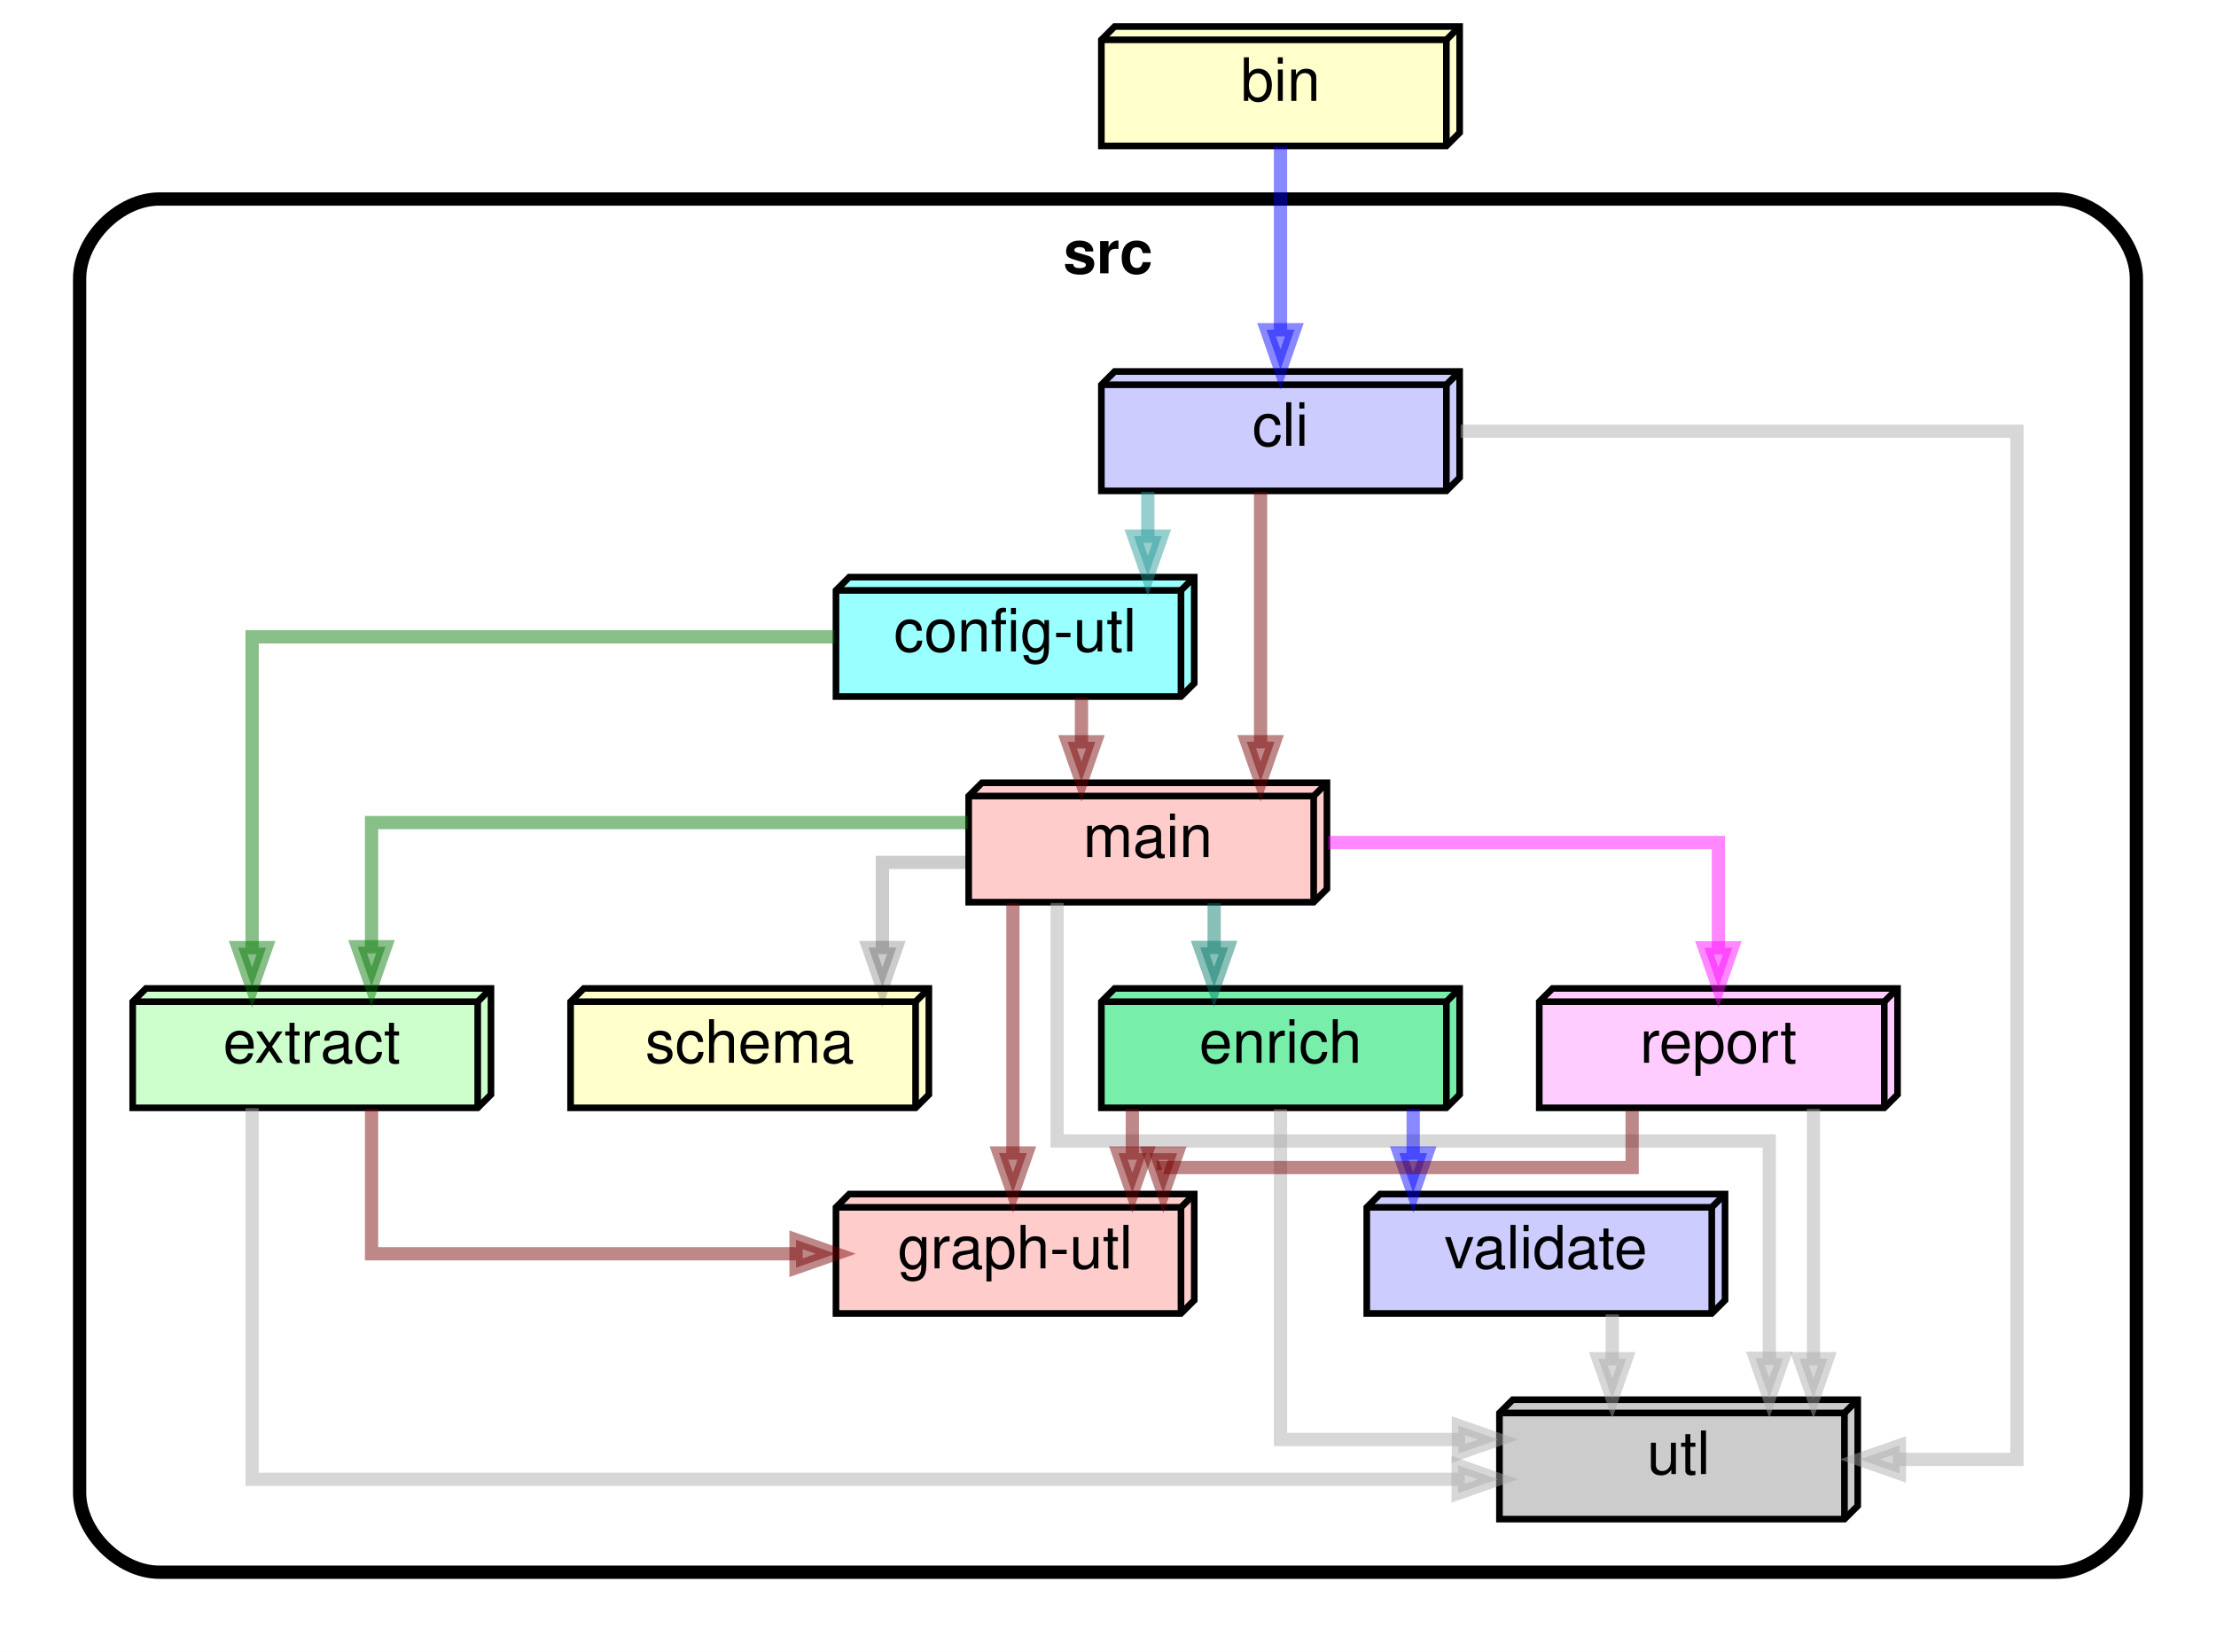
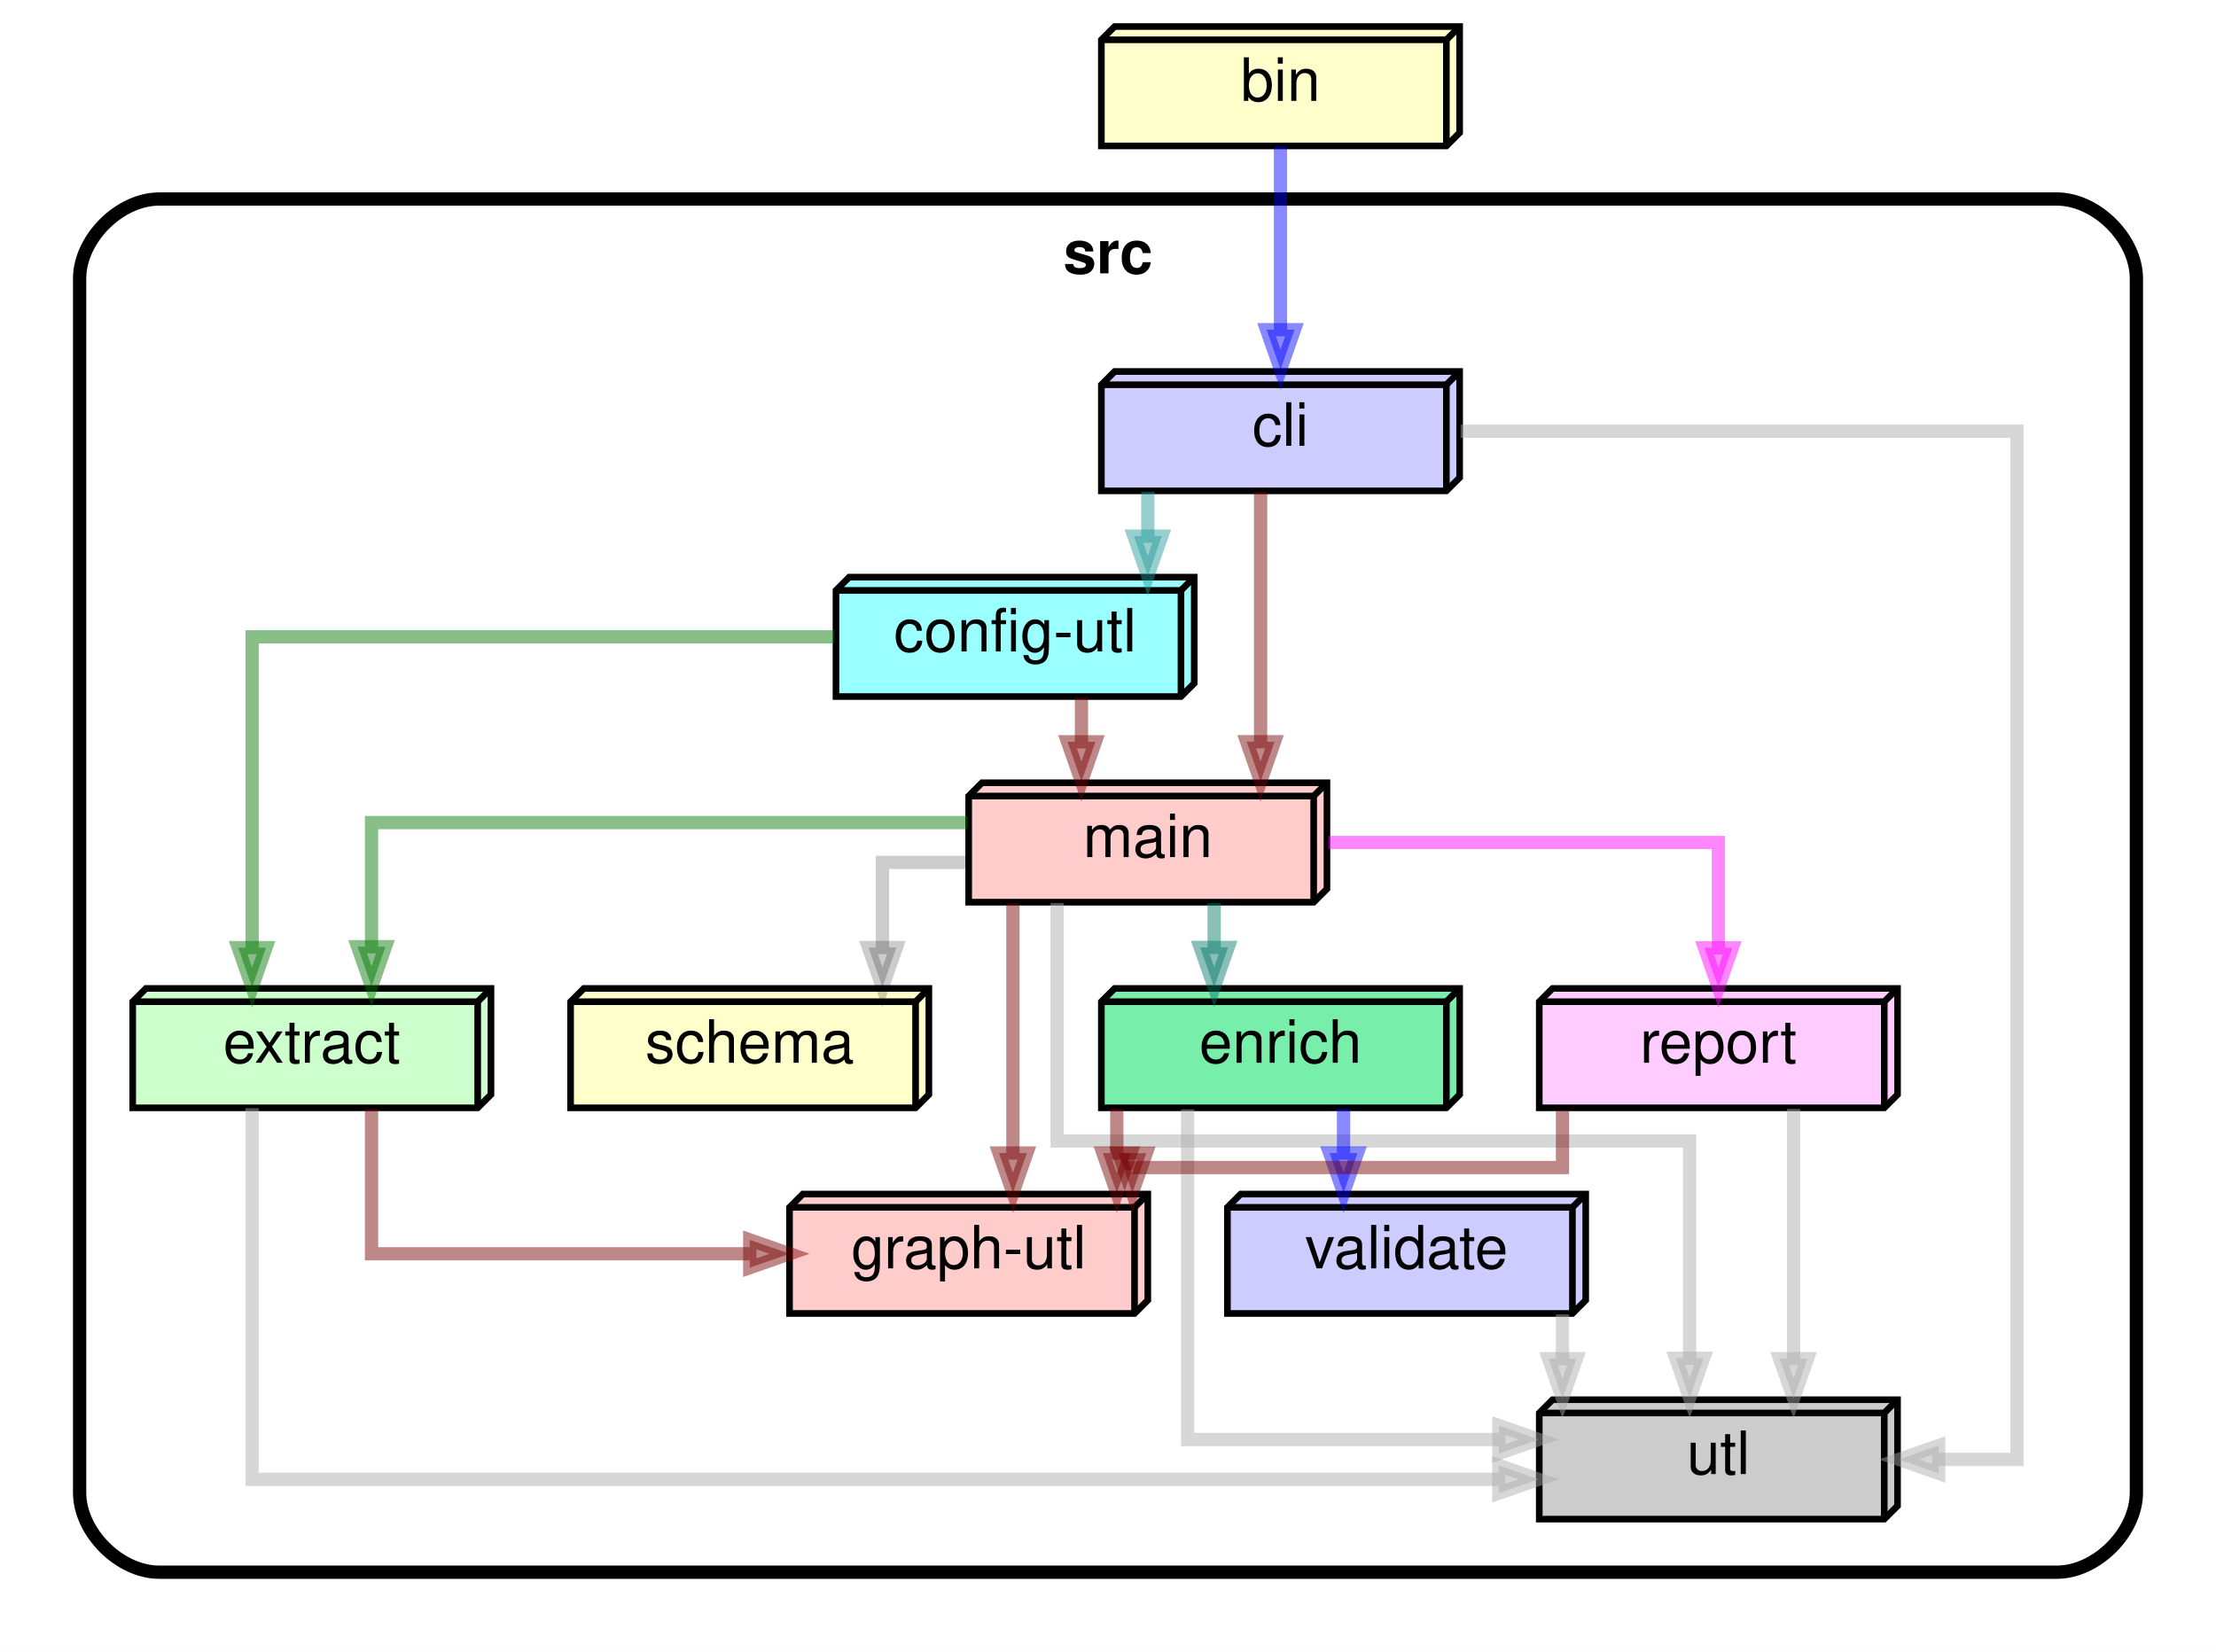
<svg xmlns="http://www.w3.org/2000/svg" xmlns:xlink="http://www.w3.org/1999/xlink" width="334pt" height="249pt" viewBox="0.00 0.00 334.00 249.00">
  <g id="graph0" class="graph" transform="scale(1 1) rotate(0) translate(4 245)">
    <polygon fill="white" stroke="transparent" points="-4,4 -4,-245 330,-245 330,4 -4,4" />
    <g id="clust1" class="cluster">
      <path fill="#ffffff" stroke="black" stroke-width="2" d="M20,-8C20,-8 306,-8 306,-8 312,-8 318,-14 318,-20 318,-20 318,-203 318,-203 318,-209 312,-215 306,-215 306,-215 20,-215 20,-215 14,-215 8,-209 8,-203 8,-203 8,-20 8,-20 8,-14 14,-8 20,-8" />
      <text text-anchor="middle" x="163" y="-203.8" font-family="Helvetica,sans-Serif" font-weight="bold" font-size="9.00">src</text>
    </g>
    <g id="node1" class="node">
      <g id="a_node1">
        <a xlink:href="https://github.com/sverweij/dependency-cruiser/blob/develop/bin/" xlink:title="bin">
          <polygon fill="#ffffcc" stroke="black" points="216,-241 164,-241 162,-239 162,-223 214,-223 216,-225 216,-241" />
          <polyline fill="none" stroke="black" points="214,-239 162,-239 " />
          <polyline fill="none" stroke="black" points="214,-239 214,-223 " />
          <polyline fill="none" stroke="black" points="214,-239 216,-241 " />
          <text text-anchor="middle" x="189" y="-229.8" font-family="Helvetica,sans-Serif" font-size="9.00">bin</text>
        </a>
      </g>
    </g>
    <g id="node2" class="node">
      <g id="a_node2">
        <a xlink:href="https://github.com/sverweij/dependency-cruiser/blob/develop/src/cli" xlink:title="cli">
          <polygon fill="#ccccff" stroke="black" points="216,-189 164,-189 162,-187 162,-171 214,-171 216,-173 216,-189" />
          <polyline fill="none" stroke="black" points="214,-187 162,-187 " />
          <polyline fill="none" stroke="black" points="214,-187 214,-171 " />
          <polyline fill="none" stroke="black" points="214,-187 216,-189 " />
          <text text-anchor="middle" x="189" y="-177.8" font-family="Helvetica,sans-Serif" font-size="9.00">cli</text>
        </a>
      </g>
    </g>
    <g id="edge1" class="edge">
      <path fill="none" stroke="#0000ff" stroke-width="2" stroke-opacity="0.467" d="M189,-222.94C189,-222.94 189,-195.3 189,-195.3" />
      <polygon fill="#0000ff" fill-opacity="0.467" stroke="#0000ff" stroke-width="2" stroke-opacity="0.467" points="191.1,-195.3 189,-189.3 186.9,-195.3 191.1,-195.3" />
    </g>
    <g id="node3" class="node">
      <g id="a_node3">
        <a xlink:href="https://github.com/sverweij/dependency-cruiser/blob/develop/src/main" xlink:title="main">
          <polygon fill="#ffcccc" stroke="black" points="196,-127 144,-127 142,-125 142,-109 194,-109 196,-111 196,-127" />
          <polyline fill="none" stroke="black" points="194,-125 142,-125 " />
          <polyline fill="none" stroke="black" points="194,-125 194,-109 " />
          <polyline fill="none" stroke="black" points="194,-125 196,-127 " />
          <text text-anchor="middle" x="169" y="-115.8" font-family="Helvetica,sans-Serif" font-size="9.00">main</text>
        </a>
      </g>
    </g>
    <g id="edge2" class="edge">
      <path fill="none" stroke="#770000" stroke-width="2" stroke-opacity="0.467" d="M186,-170.85C186,-170.85 186,-133.19 186,-133.19" />
      <polygon fill="#770000" fill-opacity="0.467" stroke="#770000" stroke-width="2" stroke-opacity="0.467" points="188.1,-133.19 186,-127.19 183.9,-133.19 188.1,-133.19" />
    </g>
    <g id="node4" class="node">
      <g id="a_node4">
        <a xlink:href="https://github.com/sverweij/dependency-cruiser/blob/develop/src/config-utl" xlink:title="config-utl">
          <polygon fill="#99ffff" stroke="black" points="176,-158 124,-158 122,-156 122,-140 174,-140 176,-142 176,-158" />
          <polyline fill="none" stroke="black" points="174,-156 122,-156 " />
          <polyline fill="none" stroke="black" points="174,-156 174,-140 " />
          <polyline fill="none" stroke="black" points="174,-156 176,-158 " />
          <text text-anchor="middle" x="149" y="-146.8" font-family="Helvetica,sans-Serif" font-size="9.00">config-utl</text>
        </a>
      </g>
    </g>
    <g id="edge3" class="edge">
      <path fill="none" stroke="#229999" stroke-width="2" stroke-opacity="0.467" d="M169,-170.87C169,-170.87 169,-164.18 169,-164.18" />
      <polygon fill="#229999" fill-opacity="0.467" stroke="#229999" stroke-width="2" stroke-opacity="0.467" points="171.1,-164.18 169,-158.18 166.9,-164.18 171.1,-164.18" />
    </g>
    <g id="node5" class="node">
      <g id="a_node5">
        <a xlink:href="https://github.com/sverweij/dependency-cruiser/blob/develop/src/utl" xlink:title="utl">
-           <polygon fill="#cccccc" stroke="black" points="276,-34 224,-34 222,-32 222,-16 274,-16 276,-18 276,-34" />
-           <polyline fill="none" stroke="black" points="274,-32 222,-32 " />
-           <polyline fill="none" stroke="black" points="274,-32 274,-16 " />
-           <polyline fill="none" stroke="black" points="274,-32 276,-34 " />
-           <text text-anchor="middle" x="249" y="-22.8" font-family="Helvetica,sans-Serif" font-size="9.00">utl</text>
+           <polygon fill="#cccccc" stroke="black" points="282,-34 230,-34 228,-32 228,-16 280,-16 282,-18 282,-34" />
+           <polyline fill="none" stroke="black" points="280,-32 228,-32 " />
+           <polyline fill="none" stroke="black" points="280,-32 280,-16 " />
+           <polyline fill="none" stroke="black" points="280,-32 282,-34 " />
+           <text text-anchor="middle" x="255" y="-22.8" font-family="Helvetica,sans-Serif" font-size="9.00">utl</text>
        </a>
      </g>
    </g>
    <g id="edge4" class="edge">
-       <path fill="none" stroke="#aaaaaa" stroke-width="2" stroke-opacity="0.467" d="M216.15,-180C249.02,-180 300,-180 300,-180 300,-180 300,-25 300,-25 300,-25 282.29,-25 282.29,-25" />
-       <polygon fill="#aaaaaa" fill-opacity="0.467" stroke="#aaaaaa" stroke-width="2" stroke-opacity="0.467" points="282.29,-22.9 276.29,-25 282.29,-27.1 282.29,-22.9" />
+       <path fill="none" stroke="#aaaaaa" stroke-width="2" stroke-opacity="0.467" d="M216.15,-180C249.02,-180 300,-180 300,-180 300,-180 300,-25 300,-25 300,-25 288.21,-25 288.21,-25" />
+       <polygon fill="#aaaaaa" fill-opacity="0.467" stroke="#aaaaaa" stroke-width="2" stroke-opacity="0.467" points="288.21,-22.9 282.21,-25 288.21,-27.1 288.21,-22.9" />
    </g>
    <g id="edge15" class="edge">
-       <path fill="none" stroke="#aaaaaa" stroke-width="2" stroke-opacity="0.467" d="M155.33,-108.89C155.33,-95.74 155.33,-73 155.33,-73 155.33,-73 262.67,-73 262.67,-73 262.67,-73 262.67,-40.25 262.67,-40.25" />
-       <polygon fill="#aaaaaa" fill-opacity="0.467" stroke="#aaaaaa" stroke-width="2" stroke-opacity="0.467" points="264.77,-40.25 262.67,-34.25 260.57,-40.25 264.77,-40.25" />
+       <path fill="none" stroke="#aaaaaa" stroke-width="2" stroke-opacity="0.467" d="M155.33,-108.89C155.33,-95.74 155.33,-73 155.33,-73 155.33,-73 250.67,-73 250.67,-73 250.67,-73 250.67,-40.25 250.67,-40.25" />
+       <polygon fill="#aaaaaa" fill-opacity="0.467" stroke="#aaaaaa" stroke-width="2" stroke-opacity="0.467" points="252.77,-40.25 250.67,-34.25 248.57,-40.25 252.77,-40.25" />
    </g>
    <g id="node6" class="node">
      <g id="a_node6">
        <a xlink:href="https://github.com/sverweij/dependency-cruiser/blob/develop/src/extract" xlink:title="extract">
          <polygon fill="#ccffcc" stroke="black" points="70,-96 18,-96 16,-94 16,-78 68,-78 70,-80 70,-96" />
          <polyline fill="none" stroke="black" points="68,-94 16,-94 " />
          <polyline fill="none" stroke="black" points="68,-94 68,-78 " />
          <polyline fill="none" stroke="black" points="68,-94 70,-96 " />
          <text text-anchor="middle" x="43" y="-84.8" font-family="Helvetica,sans-Serif" font-size="9.00">extract</text>
        </a>
      </g>
    </g>
    <g id="edge13" class="edge">
      <path fill="none" stroke="#007700" stroke-width="2" stroke-opacity="0.467" d="M141.86,-121C107.3,-121 52,-121 52,-121 52,-121 52,-102.29 52,-102.29" />
      <polygon fill="#007700" fill-opacity="0.467" stroke="#007700" stroke-width="2" stroke-opacity="0.467" points="54.1,-102.29 52,-96.29 49.9,-102.29 54.1,-102.29" />
    </g>
    <g id="node7" class="node">
      <g id="a_node7">
        <a xlink:href="https://github.com/sverweij/dependency-cruiser/blob/develop/src/enrich" xlink:title="enrich">
          <polygon fill="#77eeaa" stroke="black" points="216,-96 164,-96 162,-94 162,-78 214,-78 216,-80 216,-96" />
          <polyline fill="none" stroke="black" points="214,-94 162,-94 " />
          <polyline fill="none" stroke="black" points="214,-94 214,-78 " />
          <polyline fill="none" stroke="black" points="214,-94 216,-96 " />
          <text text-anchor="middle" x="189" y="-84.8" font-family="Helvetica,sans-Serif" font-size="9.00">enrich</text>
        </a>
      </g>
    </g>
    <g id="edge12" class="edge">
      <path fill="none" stroke="#007766" stroke-width="2" stroke-opacity="0.467" d="M179,-108.87C179,-108.87 179,-102.18 179,-102.18" />
      <polygon fill="#007766" fill-opacity="0.467" stroke="#007766" stroke-width="2" stroke-opacity="0.467" points="181.1,-102.18 179,-96.18 176.9,-102.18 181.1,-102.18" />
    </g>
    <g id="node8" class="node">
      <g id="a_node8">
        <a xlink:href="https://github.com/sverweij/dependency-cruiser/blob/develop/src/graph-utl" xlink:title="graph-utl">
-           <polygon fill="#ffcccc" stroke="black" points="176,-65 124,-65 122,-63 122,-47 174,-47 176,-49 176,-65" />
-           <polyline fill="none" stroke="black" points="174,-63 122,-63 " />
-           <polyline fill="none" stroke="black" points="174,-63 174,-47 " />
-           <polyline fill="none" stroke="black" points="174,-63 176,-65 " />
-           <text text-anchor="middle" x="149" y="-53.8" font-family="Helvetica,sans-Serif" font-size="9.00">graph-utl</text>
+           <polygon fill="#ffcccc" stroke="black" points="169,-65 117,-65 115,-63 115,-47 167,-47 169,-49 169,-65" />
+           <polyline fill="none" stroke="black" points="167,-63 115,-63 " />
+           <polyline fill="none" stroke="black" points="167,-63 167,-47 " />
+           <polyline fill="none" stroke="black" points="167,-63 169,-65 " />
+           <text text-anchor="middle" x="142" y="-53.8" font-family="Helvetica,sans-Serif" font-size="9.00">graph-utl</text>
        </a>
      </g>
    </g>
    <g id="edge17" class="edge">
      <path fill="none" stroke="#770000" stroke-width="2" stroke-opacity="0.467" d="M148.67,-108.85C148.67,-108.85 148.67,-71.19 148.67,-71.19" />
      <polygon fill="#770000" fill-opacity="0.467" stroke="#770000" stroke-width="2" stroke-opacity="0.467" points="150.77,-71.19 148.67,-65.19 146.57,-71.19 150.77,-71.19" />
    </g>
    <g id="node10" class="node">
      <g id="a_node10">
        <a xlink:href="https://github.com/sverweij/dependency-cruiser/blob/develop/src/schema" xlink:title="schema">
          <polygon fill="#ffffcc" stroke="black" points="136,-96 84,-96 82,-94 82,-78 134,-78 136,-80 136,-96" />
          <polyline fill="none" stroke="black" points="134,-94 82,-94 " />
          <polyline fill="none" stroke="black" points="134,-94 134,-78 " />
          <polyline fill="none" stroke="black" points="134,-94 136,-96 " />
          <text text-anchor="middle" x="109" y="-84.8" font-family="Helvetica,sans-Serif" font-size="9.00">schema</text>
        </a>
      </g>
    </g>
    <g id="edge14" class="edge">
      <path fill="none" stroke="#000000" stroke-width="2" stroke-opacity="0.2" d="M141.66,-115C134.62,-115 129,-115 129,-115 129,-115 129,-102.17 129,-102.17" />
      <polygon fill="#000000" fill-opacity="0.2" stroke="#000000" stroke-width="2" stroke-opacity="0.2" points="131.1,-102.17 129,-96.17 126.9,-102.17 131.1,-102.17" />
    </g>
    <g id="node11" class="node">
      <g id="a_node11">
        <a xlink:href="https://github.com/sverweij/dependency-cruiser/blob/develop/src/report" xlink:title="report">
          <polygon fill="#ffccff" stroke="black" points="282,-96 230,-96 228,-94 228,-78 280,-78 282,-80 282,-96" />
          <polyline fill="none" stroke="black" points="280,-94 228,-94 " />
          <polyline fill="none" stroke="black" points="280,-94 280,-78 " />
          <polyline fill="none" stroke="black" points="280,-94 282,-96 " />
          <text text-anchor="middle" x="255" y="-84.8" font-family="Helvetica,sans-Serif" font-size="9.00">report</text>
        </a>
      </g>
    </g>
    <g id="edge16" class="edge">
      <path fill="none" stroke="#ff00ff" stroke-width="2" stroke-opacity="0.467" d="M196.21,-118C221.41,-118 255,-118 255,-118 255,-118 255,-102.13 255,-102.13" />
      <polygon fill="#ff00ff" fill-opacity="0.467" stroke="#ff00ff" stroke-width="2" stroke-opacity="0.467" points="257.1,-102.13 255,-96.13 252.9,-102.13 257.1,-102.13" />
    </g>
    <g id="edge6" class="edge">
      <path fill="none" stroke="#770000" stroke-width="2" stroke-opacity="0.467" d="M159,-139.87C159,-139.87 159,-133.18 159,-133.18" />
      <polygon fill="#770000" fill-opacity="0.467" stroke="#770000" stroke-width="2" stroke-opacity="0.467" points="161.1,-133.18 159,-127.18 156.9,-133.18 161.1,-133.18" />
    </g>
    <g id="edge5" class="edge">
      <path fill="none" stroke="#007700" stroke-width="2" stroke-opacity="0.467" d="M121.75,-149C87.74,-149 34,-149 34,-149 34,-149 34,-102.15 34,-102.15" />
      <polygon fill="#007700" fill-opacity="0.467" stroke="#007700" stroke-width="2" stroke-opacity="0.467" points="36.1,-102.15 34,-96.15 31.9,-102.15 36.1,-102.15" />
    </g>
+     <g id="edge10" class="edge">
+       <path fill="none" stroke="#aaaaaa" stroke-width="2" stroke-opacity="0.467" d="M34,-77.96C34,-60.1 34,-22 34,-22 34,-22 221.9,-22 221.9,-22" />
+       <polygon fill="#aaaaaa" fill-opacity="0.467" stroke="#aaaaaa" stroke-width="2" stroke-opacity="0.467" points="221.9,-24.1 227.9,-22 221.9,-19.9 221.9,-24.1" />
+     </g>
    <g id="edge11" class="edge">
-       <path fill="none" stroke="#aaaaaa" stroke-width="2" stroke-opacity="0.467" d="M34,-77.96C34,-60.1 34,-22 34,-22 34,-22 215.77,-22 215.77,-22" />
-       <polygon fill="#aaaaaa" fill-opacity="0.467" stroke="#aaaaaa" stroke-width="2" stroke-opacity="0.467" points="215.77,-24.1 221.77,-22 215.77,-19.9 215.77,-24.1" />
-     </g>
-     <g id="edge10" class="edge">
-       <path fill="none" stroke="#770000" stroke-width="2" stroke-opacity="0.467" d="M52,-77.87C52,-68.72 52,-56 52,-56 52,-56 115.98,-56 115.98,-56" />
-       <polygon fill="#770000" fill-opacity="0.467" stroke="#770000" stroke-width="2" stroke-opacity="0.467" points="115.98,-58.1 121.98,-56 115.98,-53.9 115.98,-58.1" />
+       <path fill="none" stroke="#770000" stroke-width="2" stroke-opacity="0.467" d="M52,-77.87C52,-68.72 52,-56 52,-56 52,-56 109,-56 109,-56" />
+       <polygon fill="#770000" fill-opacity="0.467" stroke="#770000" stroke-width="2" stroke-opacity="0.467" points="109,-58.1 115,-56 109,-53.9 109,-58.1" />
    </g>
    <g id="edge8" class="edge">
-       <path fill="none" stroke="#aaaaaa" stroke-width="2" stroke-opacity="0.467" d="M189,-77.78C189,-61.19 189,-28 189,-28 189,-28 215.81,-28 215.81,-28" />
-       <polygon fill="#aaaaaa" fill-opacity="0.467" stroke="#aaaaaa" stroke-width="2" stroke-opacity="0.467" points="215.81,-30.1 221.81,-28 215.81,-25.9 215.81,-30.1" />
+       <path fill="none" stroke="#aaaaaa" stroke-width="2" stroke-opacity="0.467" d="M175,-77.78C175,-61.19 175,-28 175,-28 175,-28 221.92,-28 221.92,-28" />
+       <polygon fill="#aaaaaa" fill-opacity="0.467" stroke="#aaaaaa" stroke-width="2" stroke-opacity="0.467" points="221.92,-30.1 227.92,-28 221.92,-25.9 221.92,-30.1" />
    </g>
    <g id="edge7" class="edge">
-       <path fill="none" stroke="#770000" stroke-width="2" stroke-opacity="0.467" d="M166.67,-77.87C166.67,-77.87 166.67,-71.18 166.67,-71.18" />
-       <polygon fill="#770000" fill-opacity="0.467" stroke="#770000" stroke-width="2" stroke-opacity="0.467" points="168.77,-71.18 166.67,-65.18 164.57,-71.18 168.77,-71.18" />
+       <path fill="none" stroke="#770000" stroke-width="2" stroke-opacity="0.467" d="M164.33,-77.87C164.33,-77.87 164.33,-71.18 164.33,-71.18" />
+       <polygon fill="#770000" fill-opacity="0.467" stroke="#770000" stroke-width="2" stroke-opacity="0.467" points="166.43,-71.18 164.33,-65.18 162.23,-71.18 166.43,-71.18" />
    </g>
    <g id="node9" class="node">
      <g id="a_node9">
        <a xlink:href="https://github.com/sverweij/dependency-cruiser/blob/develop/src/validate" xlink:title="validate">
-           <polygon fill="#ccccff" stroke="black" points="256,-65 204,-65 202,-63 202,-47 254,-47 256,-49 256,-65" />
-           <polyline fill="none" stroke="black" points="254,-63 202,-63 " />
-           <polyline fill="none" stroke="black" points="254,-63 254,-47 " />
-           <polyline fill="none" stroke="black" points="254,-63 256,-65 " />
-           <text text-anchor="middle" x="229" y="-53.8" font-family="Helvetica,sans-Serif" font-size="9.00">validate</text>
+           <polygon fill="#ccccff" stroke="black" points="235,-65 183,-65 181,-63 181,-47 233,-47 235,-49 235,-65" />
+           <polyline fill="none" stroke="black" points="233,-63 181,-63 " />
+           <polyline fill="none" stroke="black" points="233,-63 233,-47 " />
+           <polyline fill="none" stroke="black" points="233,-63 235,-65 " />
+           <text text-anchor="middle" x="208" y="-53.8" font-family="Helvetica,sans-Serif" font-size="9.00">validate</text>
        </a>
      </g>
    </g>
    <g id="edge9" class="edge">
-       <path fill="none" stroke="#0000ff" stroke-width="2" stroke-opacity="0.467" d="M209,-77.87C209,-77.87 209,-71.18 209,-71.18" />
-       <polygon fill="#0000ff" fill-opacity="0.467" stroke="#0000ff" stroke-width="2" stroke-opacity="0.467" points="211.1,-71.18 209,-65.18 206.9,-71.18 211.1,-71.18" />
+       <path fill="none" stroke="#0000ff" stroke-width="2" stroke-opacity="0.467" d="M198.5,-77.87C198.5,-77.87 198.5,-71.18 198.5,-71.18" />
+       <polygon fill="#0000ff" fill-opacity="0.467" stroke="#0000ff" stroke-width="2" stroke-opacity="0.467" points="200.6,-71.18 198.5,-65.18 196.4,-71.18 200.6,-71.18" />
    </g>
    <g id="edge20" class="edge">
-       <path fill="none" stroke="#aaaaaa" stroke-width="2" stroke-opacity="0.467" d="M239,-46.87C239,-46.87 239,-40.18 239,-40.18" />
-       <polygon fill="#aaaaaa" fill-opacity="0.467" stroke="#aaaaaa" stroke-width="2" stroke-opacity="0.467" points="241.1,-40.18 239,-34.18 236.9,-40.18 241.1,-40.18" />
+       <path fill="none" stroke="#aaaaaa" stroke-width="2" stroke-opacity="0.467" d="M231.5,-46.87C231.5,-46.87 231.5,-40.18 231.5,-40.18" />
+       <polygon fill="#aaaaaa" fill-opacity="0.467" stroke="#aaaaaa" stroke-width="2" stroke-opacity="0.467" points="233.6,-40.18 231.5,-34.18 229.4,-40.18 233.6,-40.18" />
    </g>
    <g id="edge19" class="edge">
-       <path fill="none" stroke="#aaaaaa" stroke-width="2" stroke-opacity="0.467" d="M269.33,-77.85C269.33,-77.85 269.33,-40.19 269.33,-40.19" />
-       <polygon fill="#aaaaaa" fill-opacity="0.467" stroke="#aaaaaa" stroke-width="2" stroke-opacity="0.467" points="271.43,-40.19 269.33,-34.19 267.23,-40.19 271.43,-40.19" />
+       <path fill="none" stroke="#aaaaaa" stroke-width="2" stroke-opacity="0.467" d="M266.33,-77.85C266.33,-77.85 266.33,-40.19 266.33,-40.19" />
+       <polygon fill="#aaaaaa" fill-opacity="0.467" stroke="#aaaaaa" stroke-width="2" stroke-opacity="0.467" points="268.43,-40.19 266.33,-34.19 264.23,-40.19 268.43,-40.19" />
    </g>
    <g id="edge18" class="edge">
-       <path fill="none" stroke="#770000" stroke-width="2" stroke-opacity="0.467" d="M242,-77.58C242,-73.22 242,-69 242,-69 242,-69 171.33,-69 171.33,-69 171.33,-69 171.33,-68.62 171.33,-68.62" />
-       <polygon fill="#770000" fill-opacity="0.467" stroke="#770000" stroke-width="2" stroke-opacity="0.467" points="173.43,-71.17 171.33,-65.17 169.23,-71.17 173.43,-71.17" />
+       <path fill="none" stroke="#770000" stroke-width="2" stroke-opacity="0.467" d="M231.5,-77.58C231.5,-73.22 231.5,-69 231.5,-69 231.5,-69 166.67,-69 166.67,-69 166.67,-69 166.67,-68.62 166.67,-68.62" />
+       <polygon fill="#770000" fill-opacity="0.467" stroke="#770000" stroke-width="2" stroke-opacity="0.467" points="168.77,-71.17 166.67,-65.17 164.57,-71.17 168.77,-71.17" />
    </g>
  </g>
</svg>
